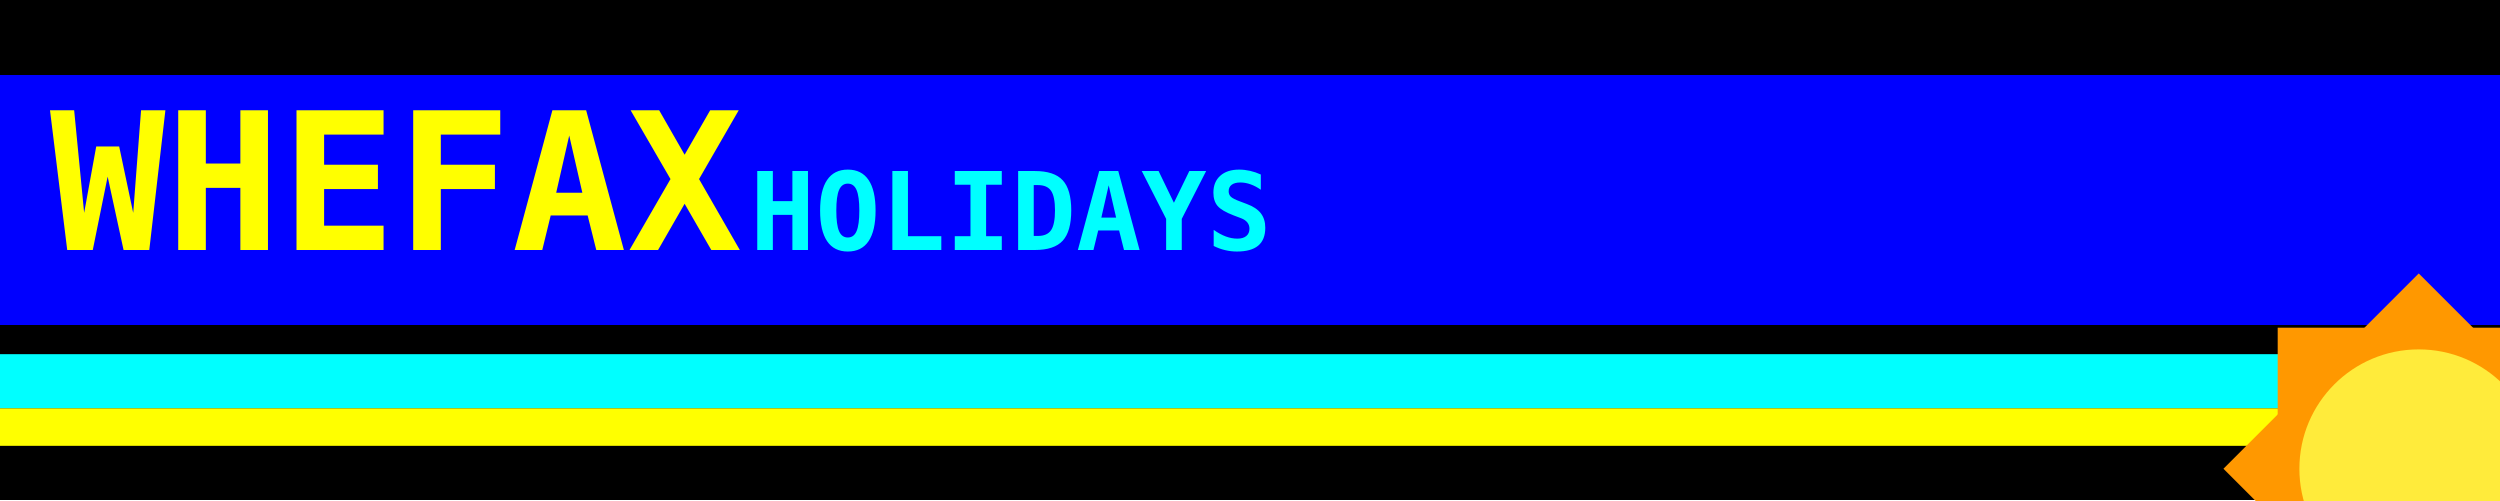
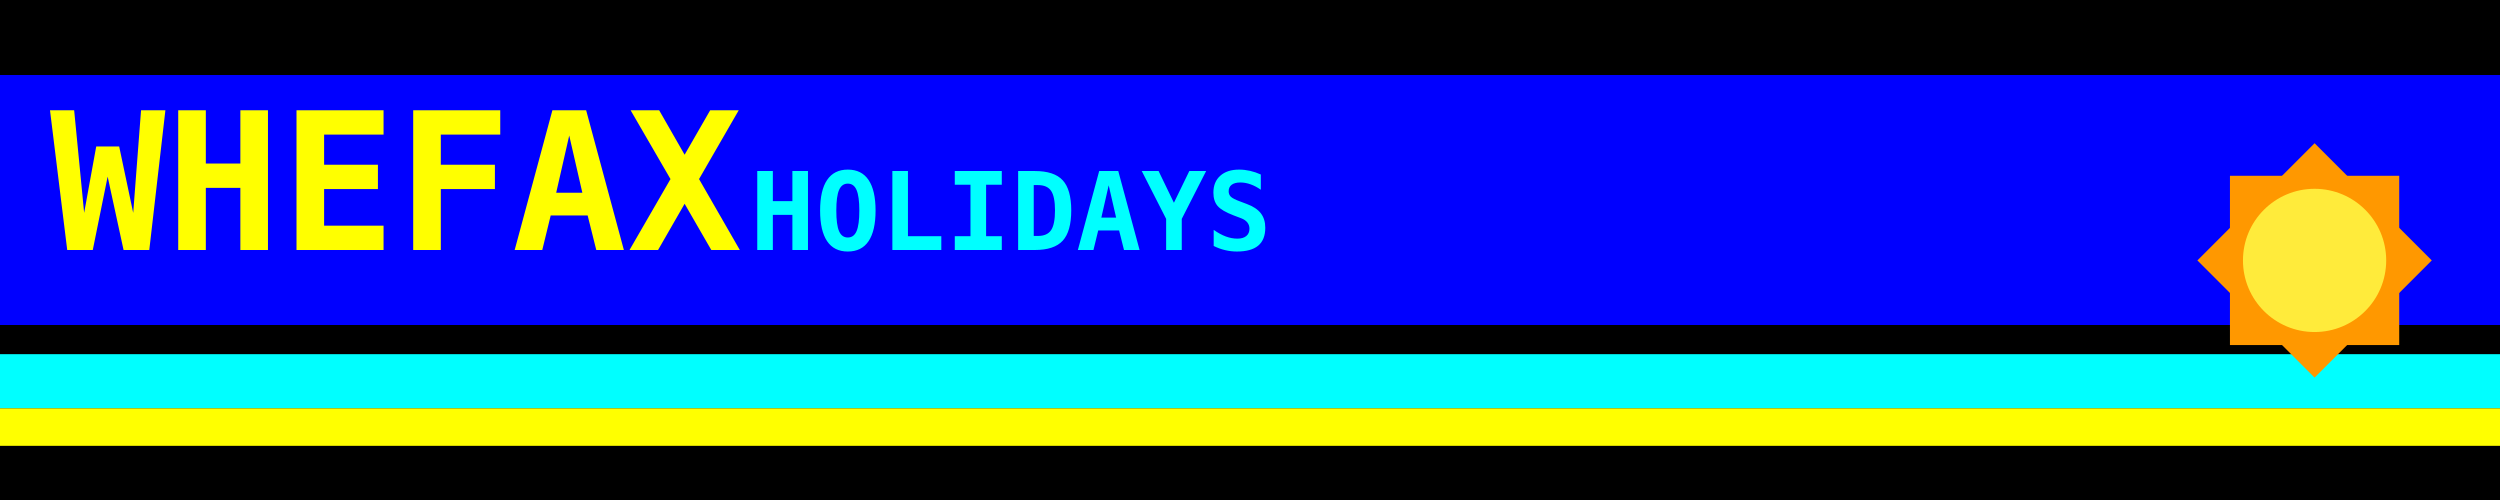
<svg xmlns="http://www.w3.org/2000/svg" width="1200" height="240">
  <rect width="1200" height="240" fill="#000" />
  <rect x="0" y="36" width="1200" height="120" fill="#00f" />
  <text x="24" y="120" font-family="monospace" font-size="92" font-weight="700" fill="#ff0">WHEFAX</text>
  <text x="360" y="120" font-family="monospace" font-size="52" font-weight="700" fill="#0ff">HOLIDAYS</text>
  <rect x="0" y="170" width="1200" height="26" fill="#0ff" />
  <rect x="0" y="196" width="1200" height="18" fill="#ff0" />
-   <svg x="1036px" y="100px" width="250" height="250" viewBox="0 0 48 48">
+   <svg x="1036px" y="50px" width="150" height="150" viewBox="0 0 48 48">
    <path fill="#FF9800" d="M11 11H37V37H11z" />
    <path fill="#FF9800" d="M11.272 11.272H36.728V36.728H11.272z" transform="rotate(-45.001 24 24)" />
    <path fill="#FFEB3B" d="M13,24c0,6.077,4.923,11,11,11c6.076,0,11-4.923,11-11s-4.924-11-11-11C17.923,13,13,17.923,13,24" />
  </svg>
</svg>
